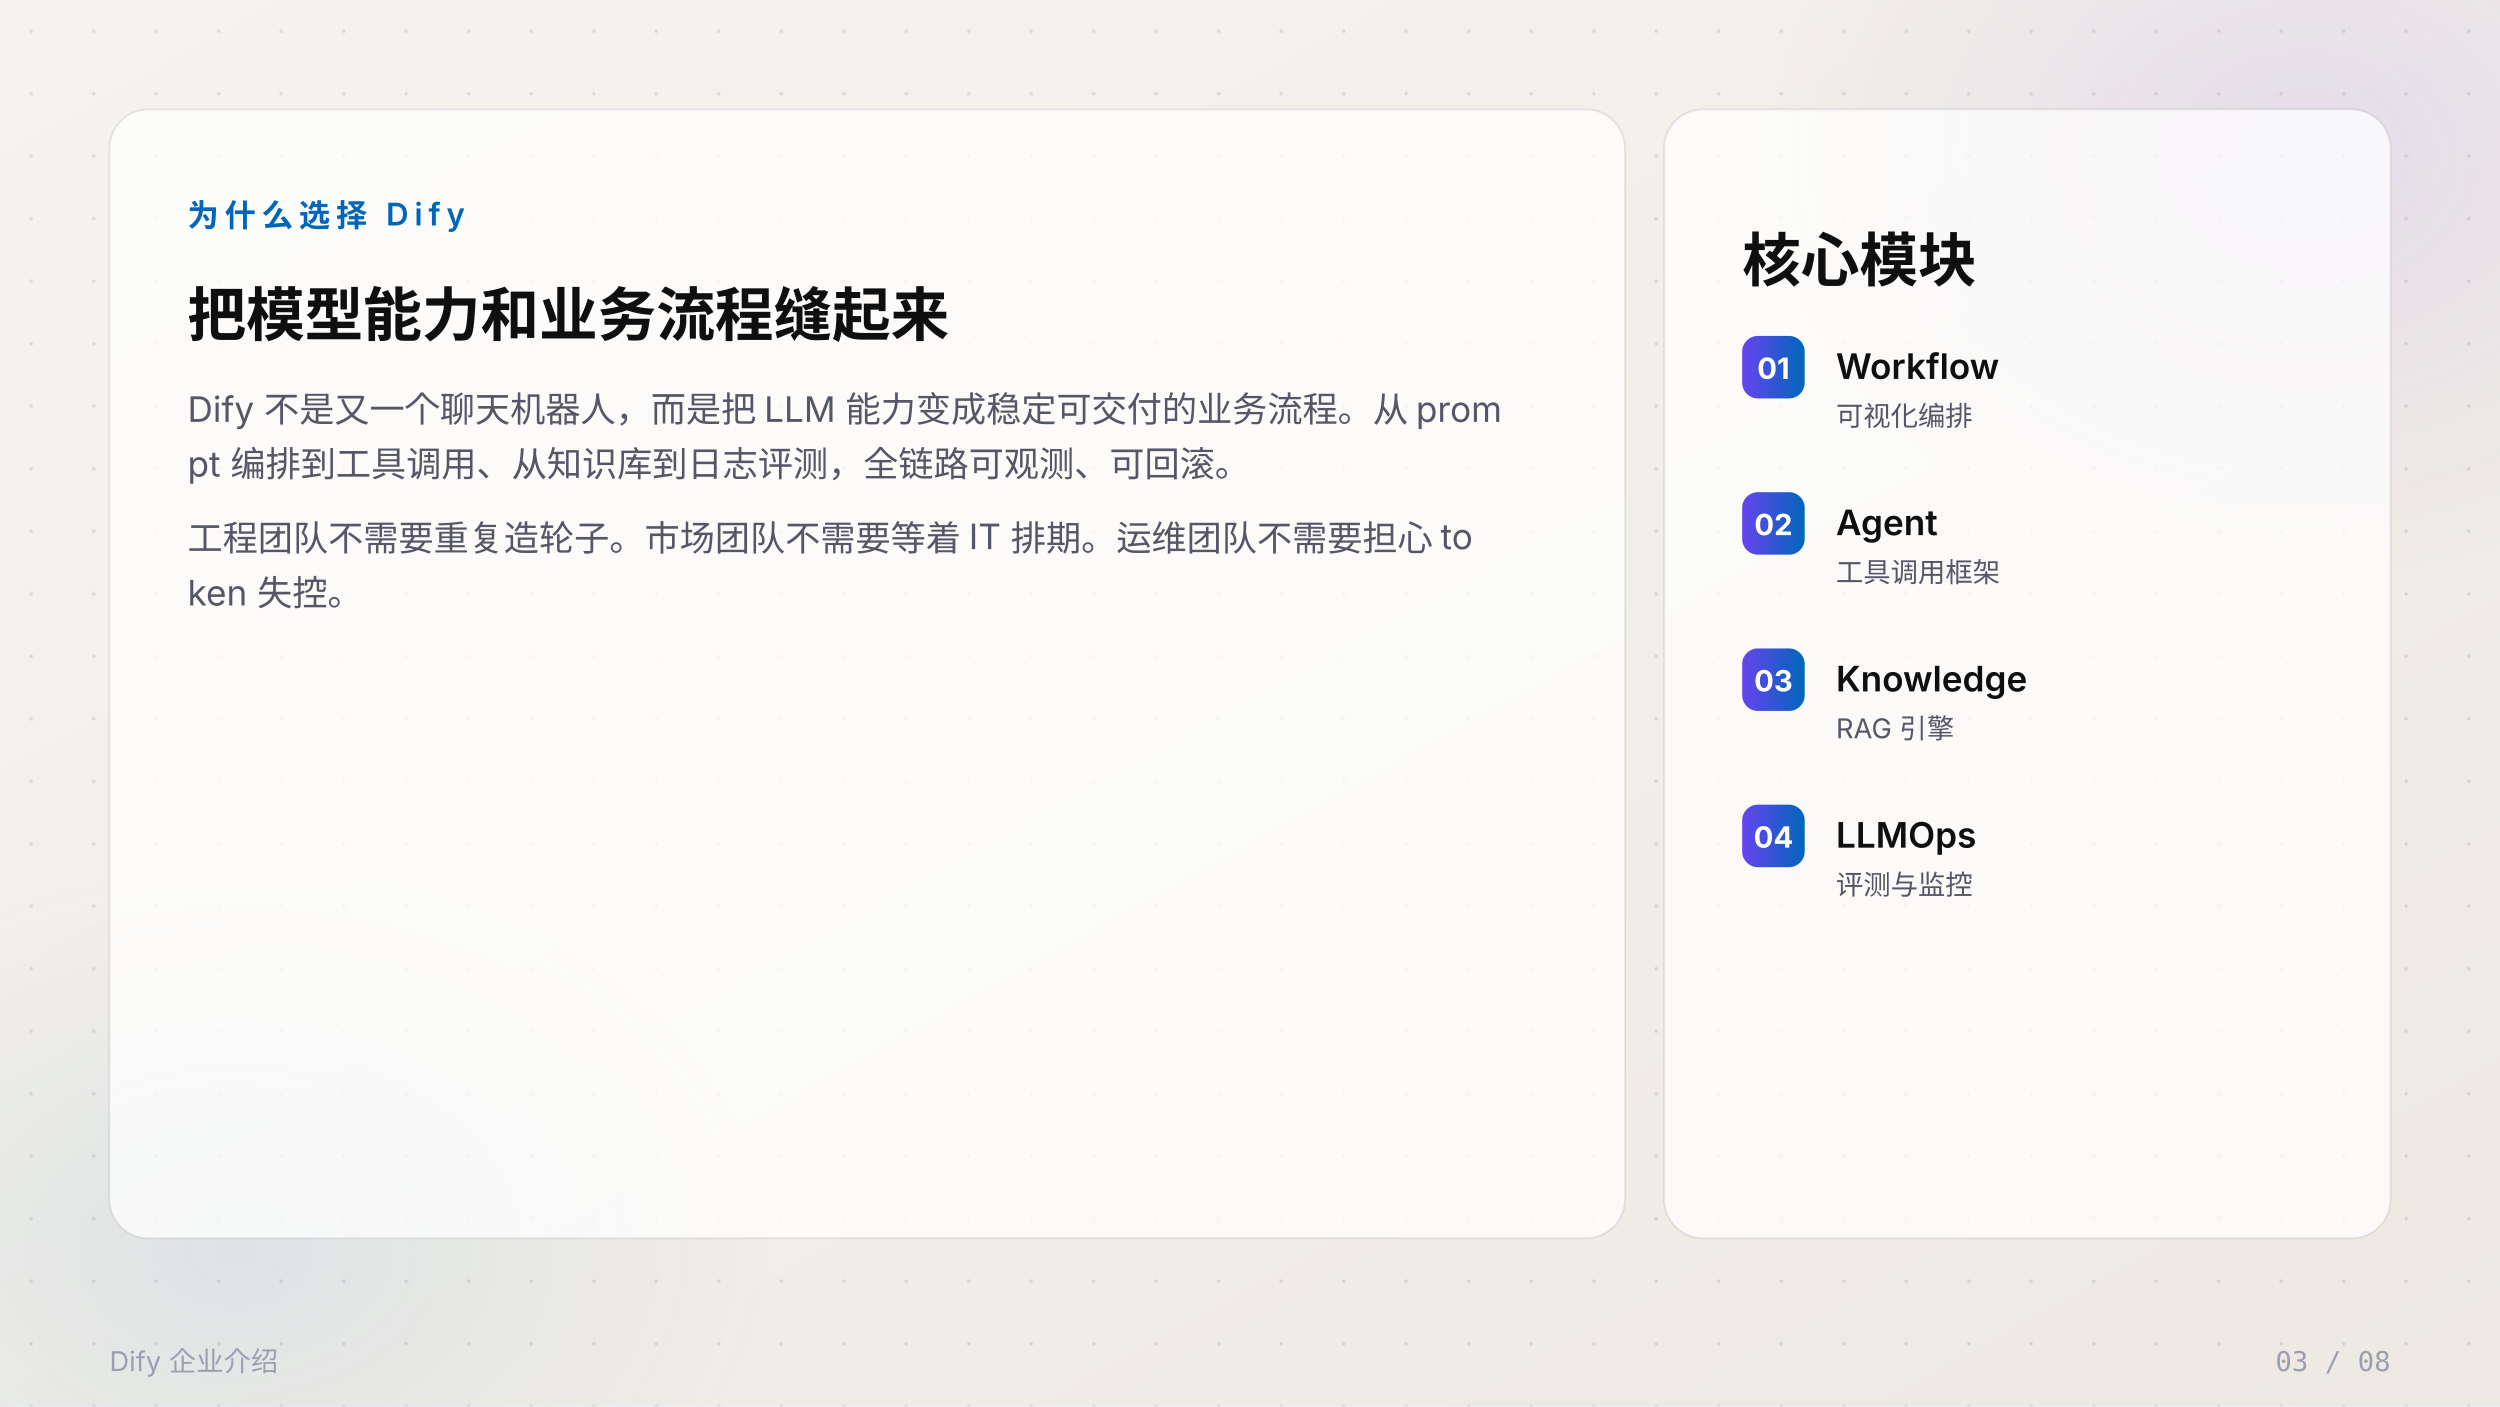
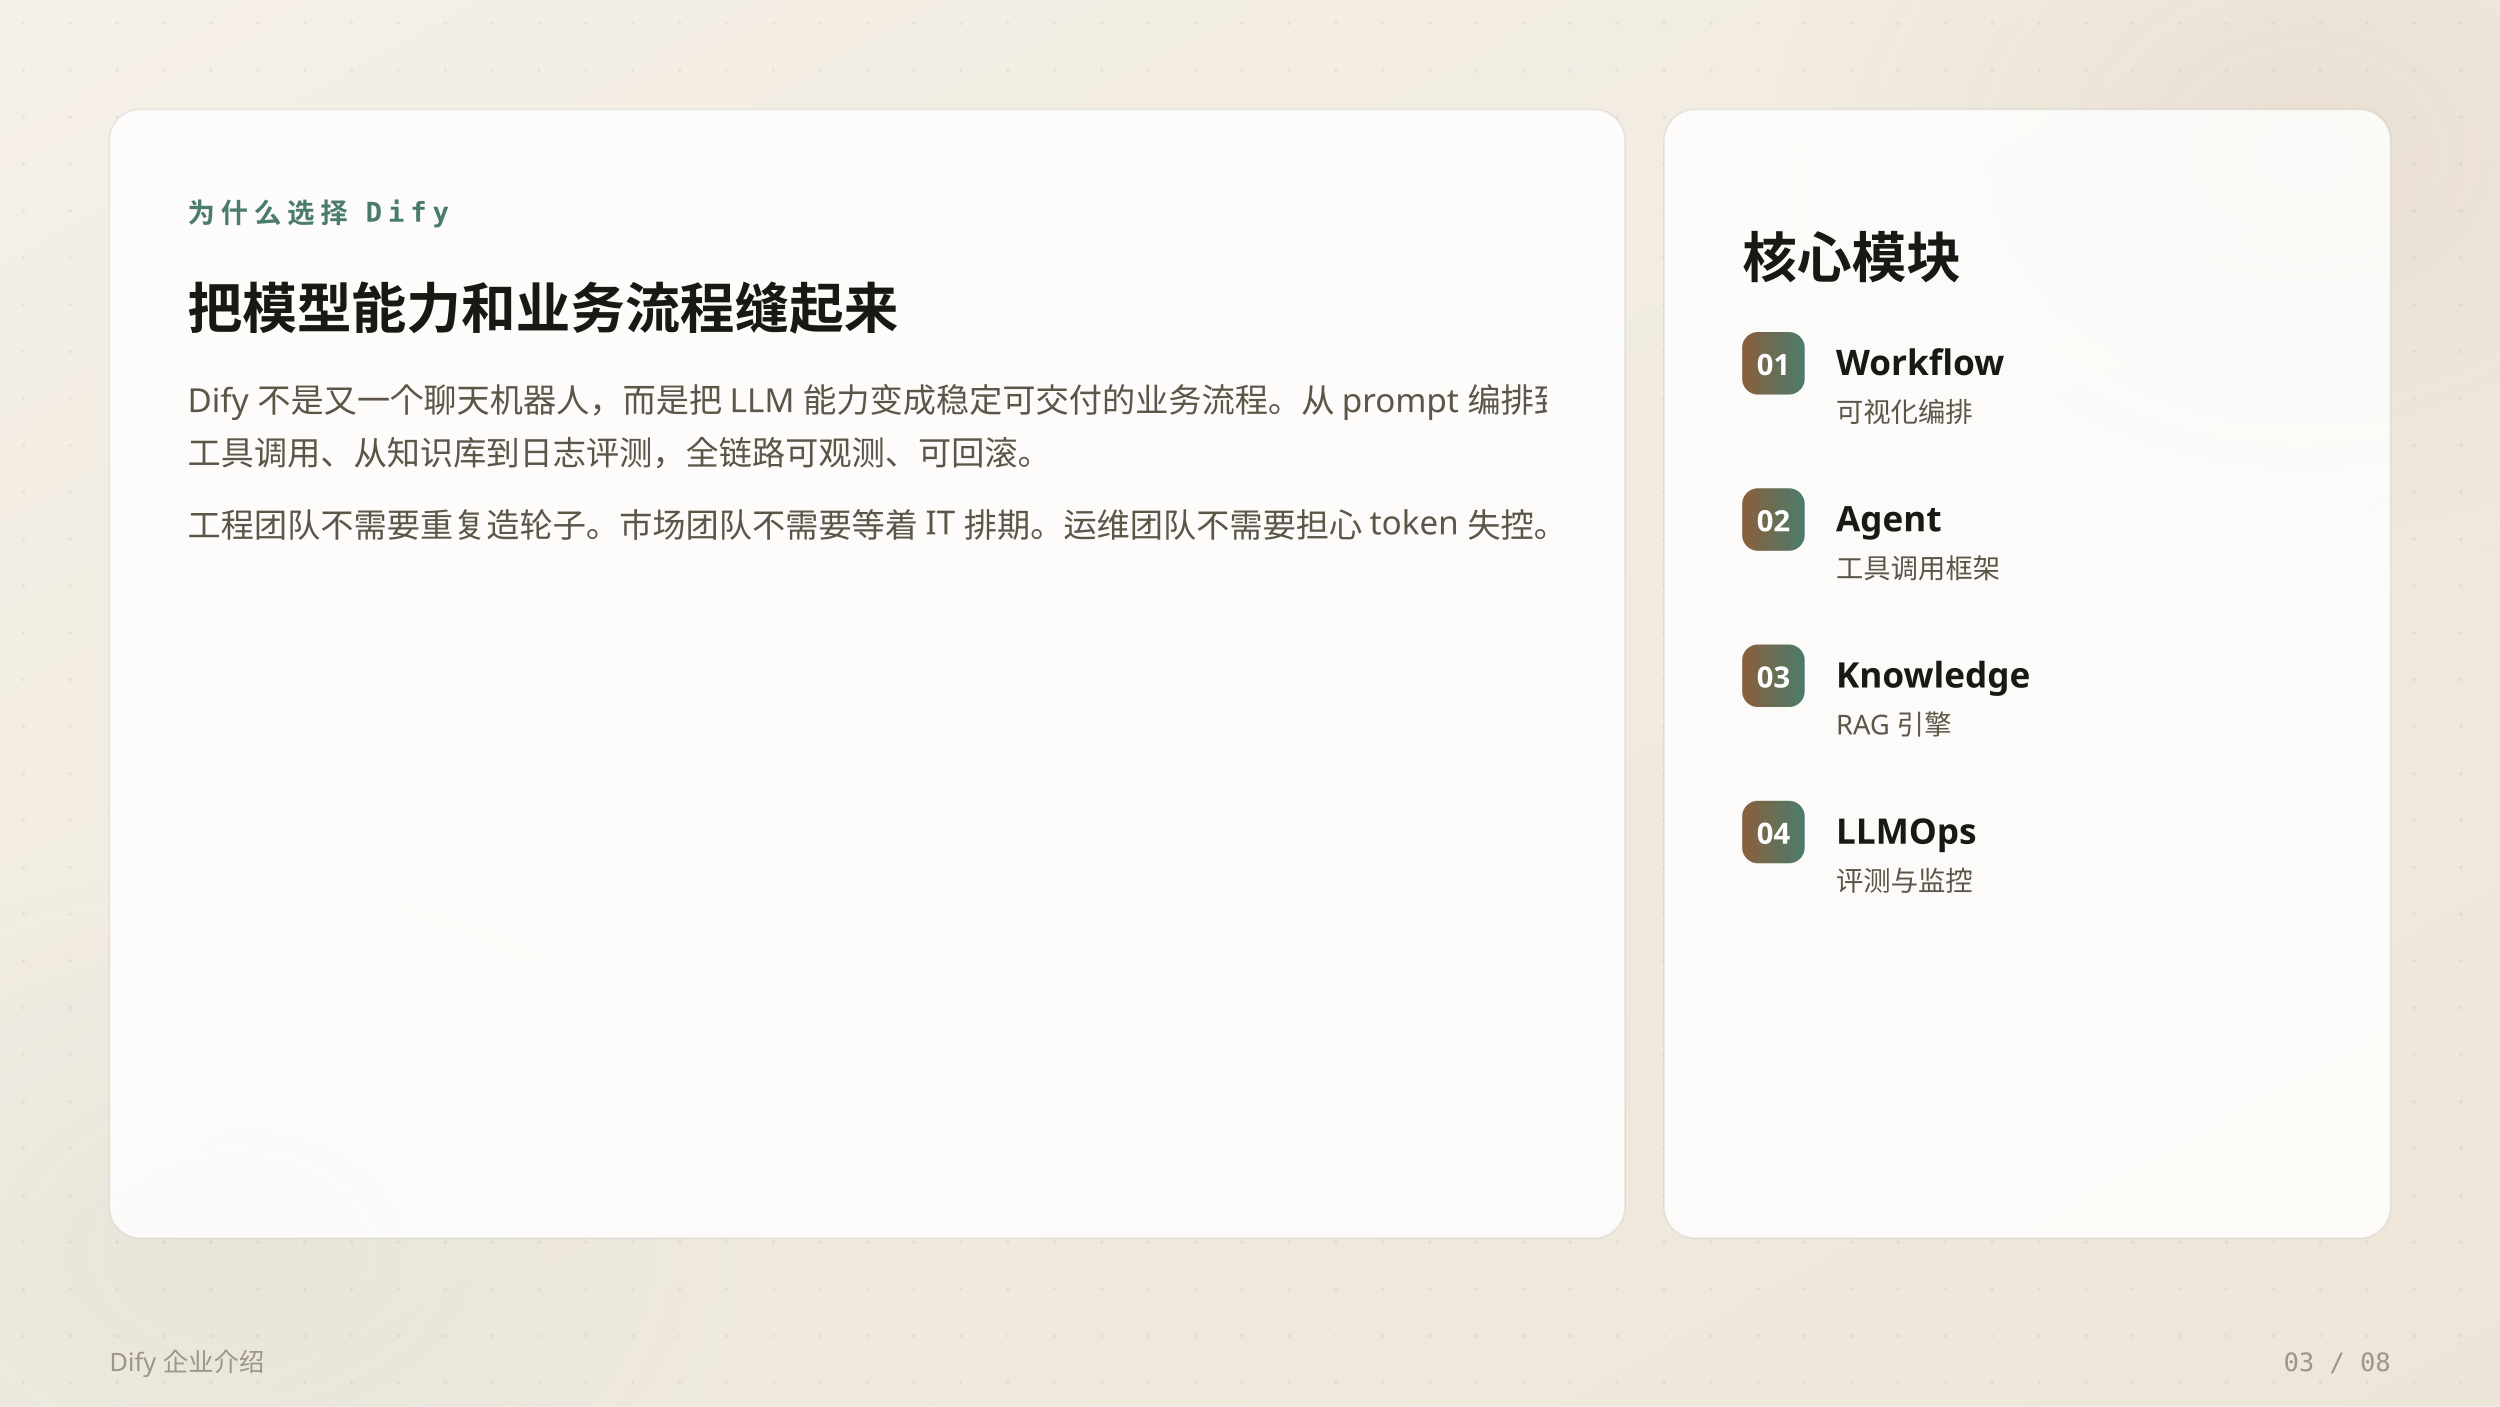
<svg xmlns="http://www.w3.org/2000/svg" viewBox="0 0 1280 720" width="1280" height="720">
  <defs>
    <linearGradient id="bg-grad" x1="0%" y1="0%" x2="100%" y2="100%">
-       <stop offset="0%" stop-color="#F6F3EE" />
-       <stop offset="100%" stop-color="#EDE9E2" />
+       <stop offset="0%" stop-color="#F5F0E8" />
+       <stop offset="100%" stop-color="#EDE6D8" />
    </linearGradient>
    <linearGradient id="accent-grad" x1="0%" y1="0%" x2="100%" y2="0%">
-       <stop offset="0%" stop-color="#6644ee" />
-       <stop offset="100%" stop-color="#0066bb" />
+       <stop offset="0%" stop-color="#8B5E3C" />
+       <stop offset="100%" stop-color="#4a7c6b" />
    </linearGradient>
    <linearGradient id="accent-grad-v" x1="0%" y1="0%" x2="0%" y2="100%">
-       <stop offset="0%" stop-color="#6644ee" />
-       <stop offset="100%" stop-color="#0066bb" />
+       <stop offset="0%" stop-color="#8B5E3C" />
+       <stop offset="100%" stop-color="#4a7c6b" />
    </linearGradient>
    <radialGradient id="spot-1" cx="50%" cy="50%" r="50%">
-       <stop offset="0%" stop-color="#6644ee" stop-opacity="0.1" />
-       <stop offset="100%" stop-color="#6644ee" stop-opacity="0" />
+       <stop offset="0%" stop-color="#8B5E3C" stop-opacity="0.08" />
+       <stop offset="100%" stop-color="#8B5E3C" stop-opacity="0" />
    </radialGradient>
    <radialGradient id="spot-2" cx="50%" cy="50%" r="50%">
-       <stop offset="0%" stop-color="#0066bb" stop-opacity="0.08" />
-       <stop offset="100%" stop-color="#0066bb" stop-opacity="0" />
+       <stop offset="0%" stop-color="#4a7c6b" stop-opacity="0.06" />
+       <stop offset="100%" stop-color="#4a7c6b" stop-opacity="0" />
    </radialGradient>
-     <pattern id="bg-texture" width="32" height="32" patternUnits="userSpaceOnUse">
-       <circle cx="16" cy="16" r="0.9" fill="#1a1a2e" fill-opacity="0.12" />
+     <pattern id="bg-texture" width="24" height="24" patternUnits="userSpaceOnUse">
+       <circle cx="12" cy="12" r="0.9" fill="#1a1815" fill-opacity="0.06" />
    </pattern>
  </defs>
  <style type="text/css">
-     text { font-family: 'PingFang SC', 'Microsoft YaHei', 'SF Pro Display', 'Inter', sans-serif; }
-     .mono { font-family: 'SF Mono', 'JetBrains Mono', Menlo, monospace; }
-     .eyebrow { font-size: 16px; fill: #0066bb; letter-spacing: 3px; font-weight: 600; }
-     .h1 { font-size: 60px; fill: #0F0F10; font-weight: 700; }
-     .h2 { font-size: 44px; fill: #0F0F10; font-weight: 700; }
-     .h3 { font-size: 30px; fill: #0F0F10; font-weight: 600; }
-     .h4 { font-size: 22px; fill: #0F0F10; font-weight: 600; }
-     .body { font-size: 18px; fill: #555666; }
-     .small { font-size: 14px; fill: #9BA0B0; }
-     .stat-huge { font-size: 110px; fill: #0F0F10; font-weight: 800; }
-     .stat-unit { font-size: 28px; fill: #555666; font-weight: 500; }
+     text { font-family: 'Noto Sans SC', 'PingFang SC', 'Microsoft YaHei', sans-serif; }
+     .mono { font-family: 'IBM Plex Mono', 'SF Mono', 'JetBrains Mono', Menlo, monospace; }
+     .eyebrow { font-size: 14px; fill: #4a7c6b; letter-spacing: 3px; font-weight: 600; font-family: 'IBM Plex Mono', 'SF Mono', 'JetBrains Mono', Menlo, monospace; }
+     .h1 { font-size: 56px; fill: #1a1815; font-weight: 700; font-family: 'Noto Serif SC', 'Playfair Display', 'Times New Roman', serif; }
+     .h2 { font-size: 42px; fill: #1a1815; font-weight: 700; font-family: 'Noto Serif SC', 'Playfair Display', 'Times New Roman', serif; }
+     .h3 { font-size: 28px; fill: #1a1815; font-weight: 600; font-family: 'Noto Serif SC', 'Playfair Display', 'Times New Roman', serif; }
+     .h4 { font-size: 20px; fill: #1a1815; font-weight: 600; font-family: 'Noto Serif SC', 'Playfair Display', 'Times New Roman', serif; }
+     .body { font-size: 17px; fill: #5c5548; }
+     .small { font-size: 13px; fill: #9c9588; }
+     .stat-huge { font-size: 100px; fill: #1a1815; font-weight: 800; font-family: 'Noto Serif SC', 'Playfair Display', 'Times New Roman', serif; }
+     .stat-unit { font-size: 26px; fill: #5c5548; font-weight: 500; }
  </style>
  <rect width="1280" height="720" fill="url(#bg-grad)" />
  <rect width="1280" height="720" fill="url(#bg-texture)" />
  <ellipse cx="1180" cy="80" rx="280" ry="220" fill="url(#spot-1)" />
  <ellipse cx="120" cy="640" rx="280" ry="200" fill="url(#spot-2)" />
  <g transform="translate(56, 56)">
-     <rect x="0" y="0" width="776" height="578" rx="20" fill="#FFFFFF" fill-opacity="0.75" stroke="#1a1a2e" stroke-opacity="0.09" stroke-width="1" />
+     <rect x="0" y="0" width="776" height="578" rx="16" fill="#FFFFFF" fill-opacity="0.82" stroke="#1a1815" stroke-opacity="0.07" stroke-width="1" />
    <svg x="40" y="40" width="696" height="498" viewBox="0 0 696 498">
-       <text x="0" y="20" class="eyebrow">为什么选择 Dify</text>
-       <text x="0" y="76" class="h3">把模型能力和业务流程缝起来</text>
-       <text x="0" y="120" font-size="18" fill="#555666">Dify 不是又一个聊天机器人，而是把 LLM 能力变成稳定可交付的业务流程。从 prom</text>
-       <text x="0" y="148" font-size="18" fill="#555666">pt 编排到工具调用、从知识库到日志评测，全链路可观测、可回滚。</text>
-       <text x="0" y="186" font-size="18" fill="#555666">工程团队不需要重复造轮子。市场团队不需要等着 IT 排期。运维团队不需要担心 to</text>
-       <text x="0" y="214" font-size="18" fill="#555666">ken 失控。</text>
+       <text x="0" y="18" class="eyebrow">为什么选择 Dify</text>
+       <text x="0" y="72" class="h3">把模型能力和业务流程缝起来</text>
+       <text x="0" y="115" font-size="17" fill="#5c5548">Dify 不是又一个聊天机器人，而是把 LLM 能力变成稳定可交付的业务流程。从 prompt 编排到</text>
+       <text x="0" y="142" font-size="17" fill="#5c5548">工具调用、从知识库到日志评测，全链路可观测、可回滚。</text>
+       <text x="0" y="179" font-size="17" fill="#5c5548">工程团队不需要重复造轮子。市场团队不需要等着 IT 排期。运维团队不需要担心 token 失控。</text>
    </svg>
  </g>
  <g transform="translate(852, 56)">
-     <rect x="0" y="0" width="372" height="578" rx="20" fill="#FFFFFF" fill-opacity="0.75" stroke="#1a1a2e" stroke-opacity="0.09" stroke-width="1" />
+     <rect x="0" y="0" width="372" height="578" rx="16" fill="#FFFFFF" fill-opacity="0.82" stroke="#1a1815" stroke-opacity="0.07" stroke-width="1" />
    <svg x="40" y="40" width="292" height="498" viewBox="0 0 292 498">
-       <text x="0" y="48" class="h3">核心模块</text>
-       <g transform="translate(0, 76)" opacity="1.0">
+       <text x="0" y="46" class="h3">核心模块</text>
+       <g transform="translate(0, 74)" opacity="1.0">
        <rect x="0" y="0" width="32" height="32" rx="8" fill="url(#accent-grad)" />
        <text x="16" y="22" text-anchor="middle" font-size="15" font-weight="700" fill="#ffffff">01</text>
-         <text x="48" y="22" font-size="18" fill="#0F0F10" font-weight="600">Workflow</text>
-         <text x="48" y="46" font-size="14" fill="#555666">可视化编排</text>
+         <text x="48" y="22" font-size="18" fill="#1a1815" font-weight="600">Workflow</text>
+         <text x="48" y="46" font-size="14" fill="#5c5548">可视化编排</text>
      </g>
-       <g transform="translate(0, 156)" opacity="1.0">
+       <g transform="translate(0, 154)" opacity="1.0">
        <rect x="0" y="0" width="32" height="32" rx="8" fill="url(#accent-grad)" />
        <text x="16" y="22" text-anchor="middle" font-size="15" font-weight="700" fill="#ffffff">02</text>
-         <text x="48" y="22" font-size="18" fill="#0F0F10" font-weight="600">Agent</text>
-         <text x="48" y="46" font-size="14" fill="#555666">工具调用框架</text>
+         <text x="48" y="22" font-size="18" fill="#1a1815" font-weight="600">Agent</text>
+         <text x="48" y="46" font-size="14" fill="#5c5548">工具调用框架</text>
      </g>
-       <g transform="translate(0, 236)" opacity="1.0">
+       <g transform="translate(0, 234)" opacity="1.0">
        <rect x="0" y="0" width="32" height="32" rx="8" fill="url(#accent-grad)" />
        <text x="16" y="22" text-anchor="middle" font-size="15" font-weight="700" fill="#ffffff">03</text>
-         <text x="48" y="22" font-size="18" fill="#0F0F10" font-weight="600">Knowledge</text>
-         <text x="48" y="46" font-size="14" fill="#555666">RAG 引擎</text>
+         <text x="48" y="22" font-size="18" fill="#1a1815" font-weight="600">Knowledge</text>
+         <text x="48" y="46" font-size="14" fill="#5c5548">RAG 引擎</text>
      </g>
-       <g transform="translate(0, 316)" opacity="1.0">
+       <g transform="translate(0, 314)" opacity="1.0">
        <rect x="0" y="0" width="32" height="32" rx="8" fill="url(#accent-grad)" />
        <text x="16" y="22" text-anchor="middle" font-size="15" font-weight="700" fill="#ffffff">04</text>
-         <text x="48" y="22" font-size="18" fill="#0F0F10" font-weight="600">LLMOps</text>
-         <text x="48" y="46" font-size="14" fill="#555666">评测与监控</text>
+         <text x="48" y="22" font-size="18" fill="#1a1815" font-weight="600">LLMOps</text>
+         <text x="48" y="46" font-size="14" fill="#5c5548">评测与监控</text>
      </g>
    </svg>
  </g>
  <text x="56" y="702" class="small">Dify 企业介绍</text>
  <text x="1224" y="702" class="small mono" text-anchor="end">03 / 08</text>
</svg>
